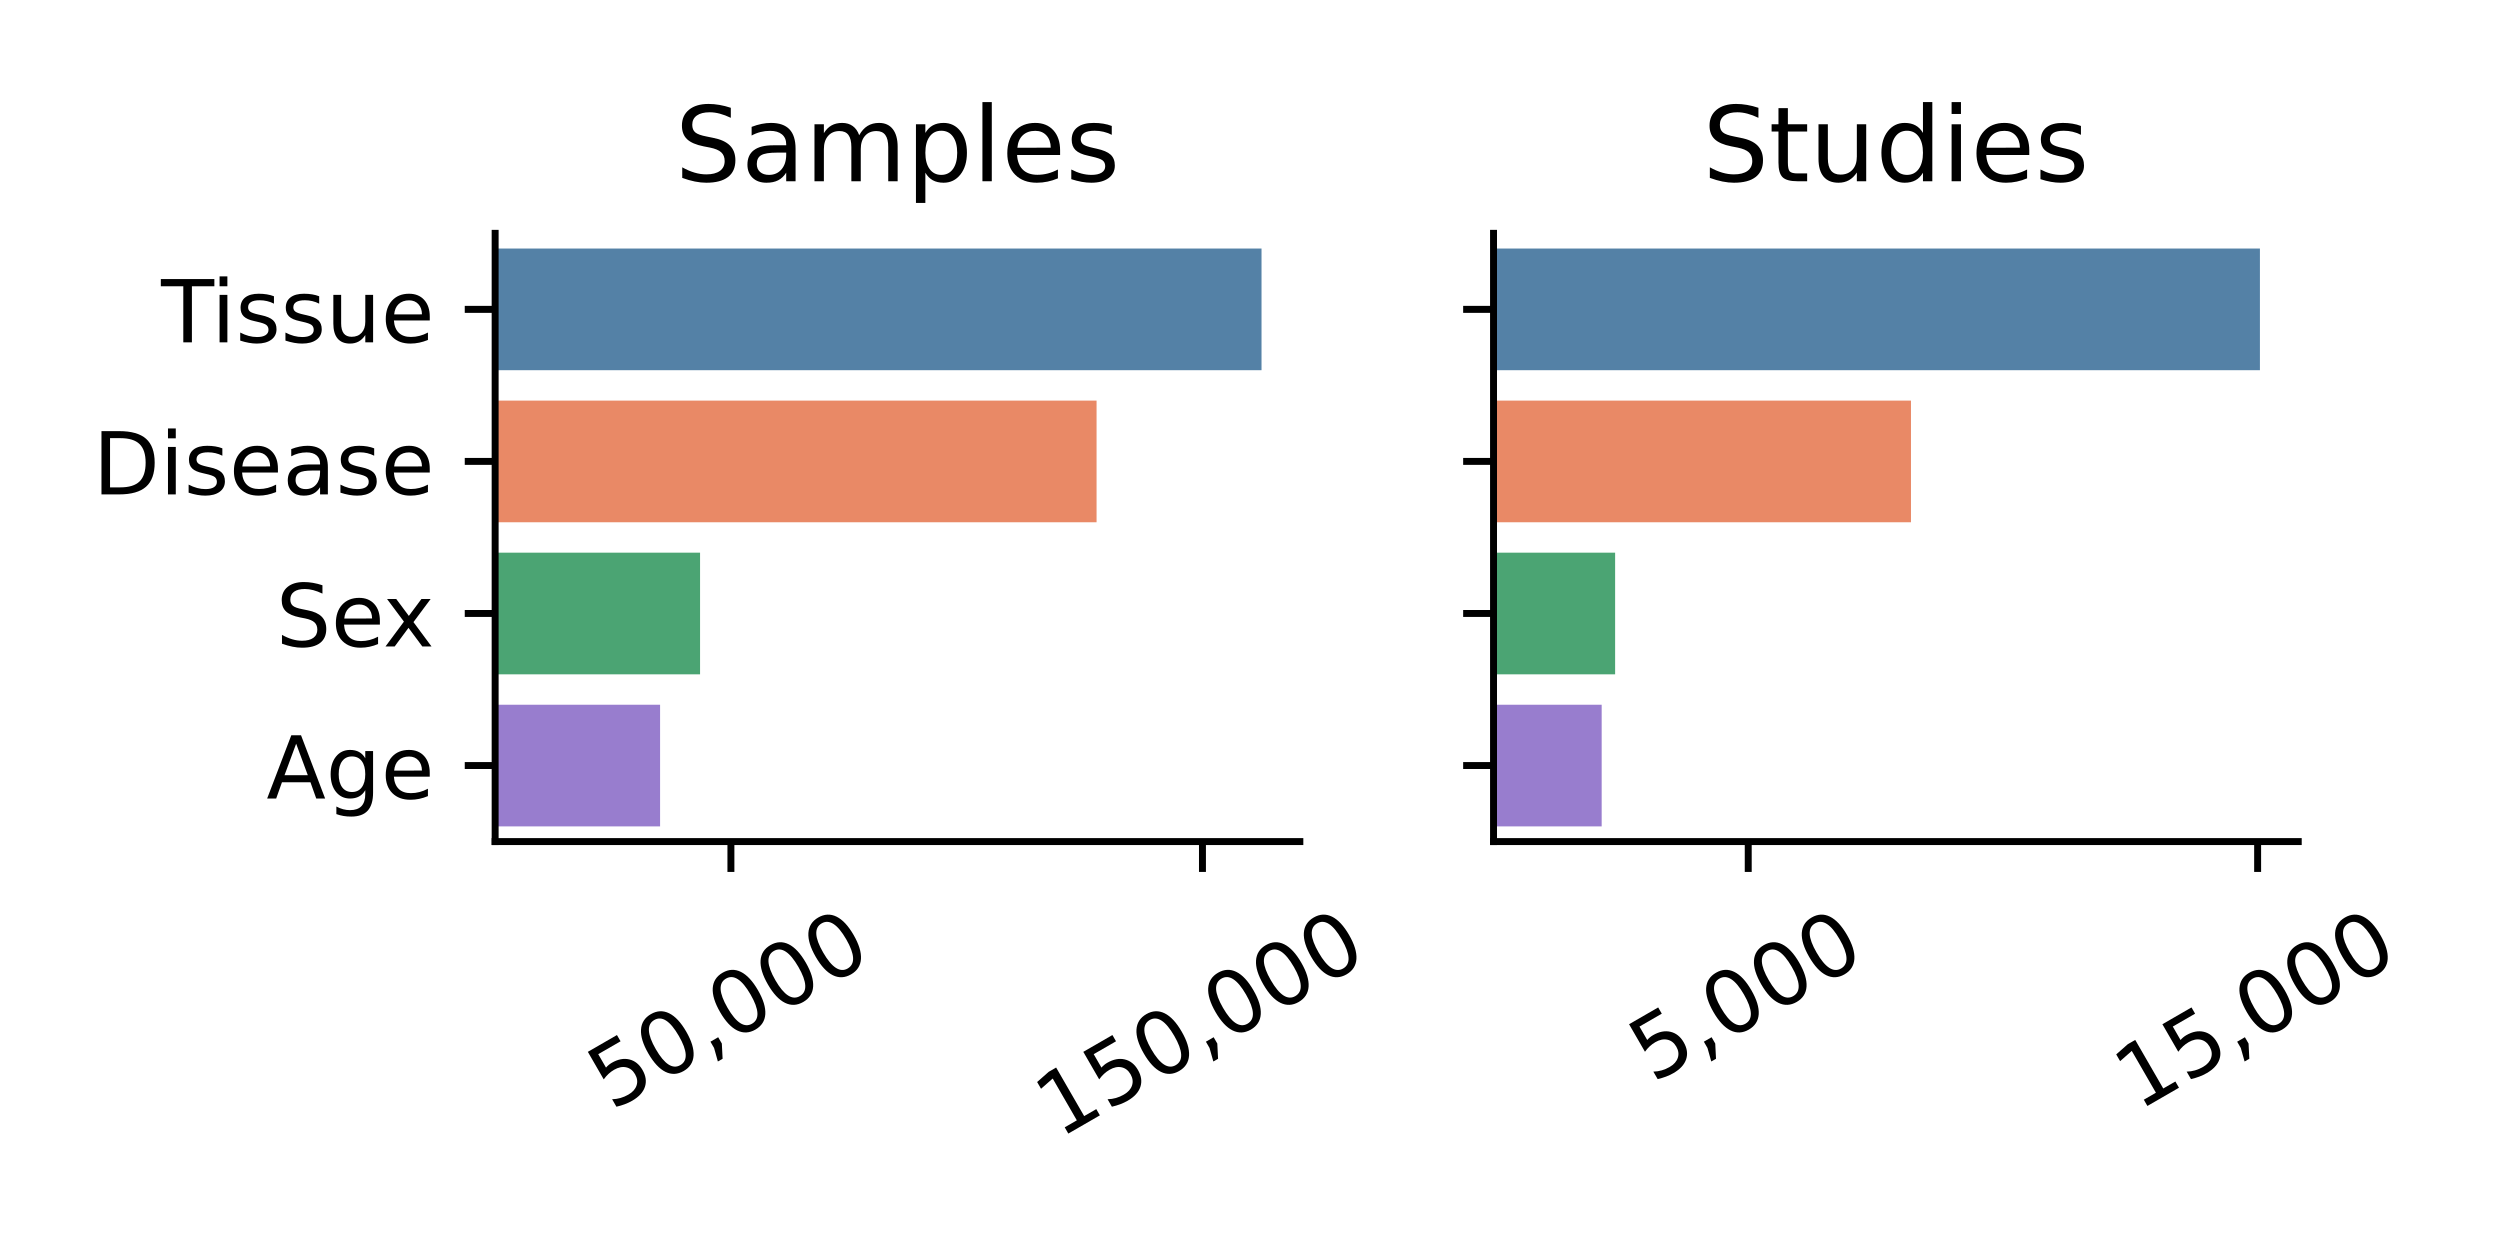
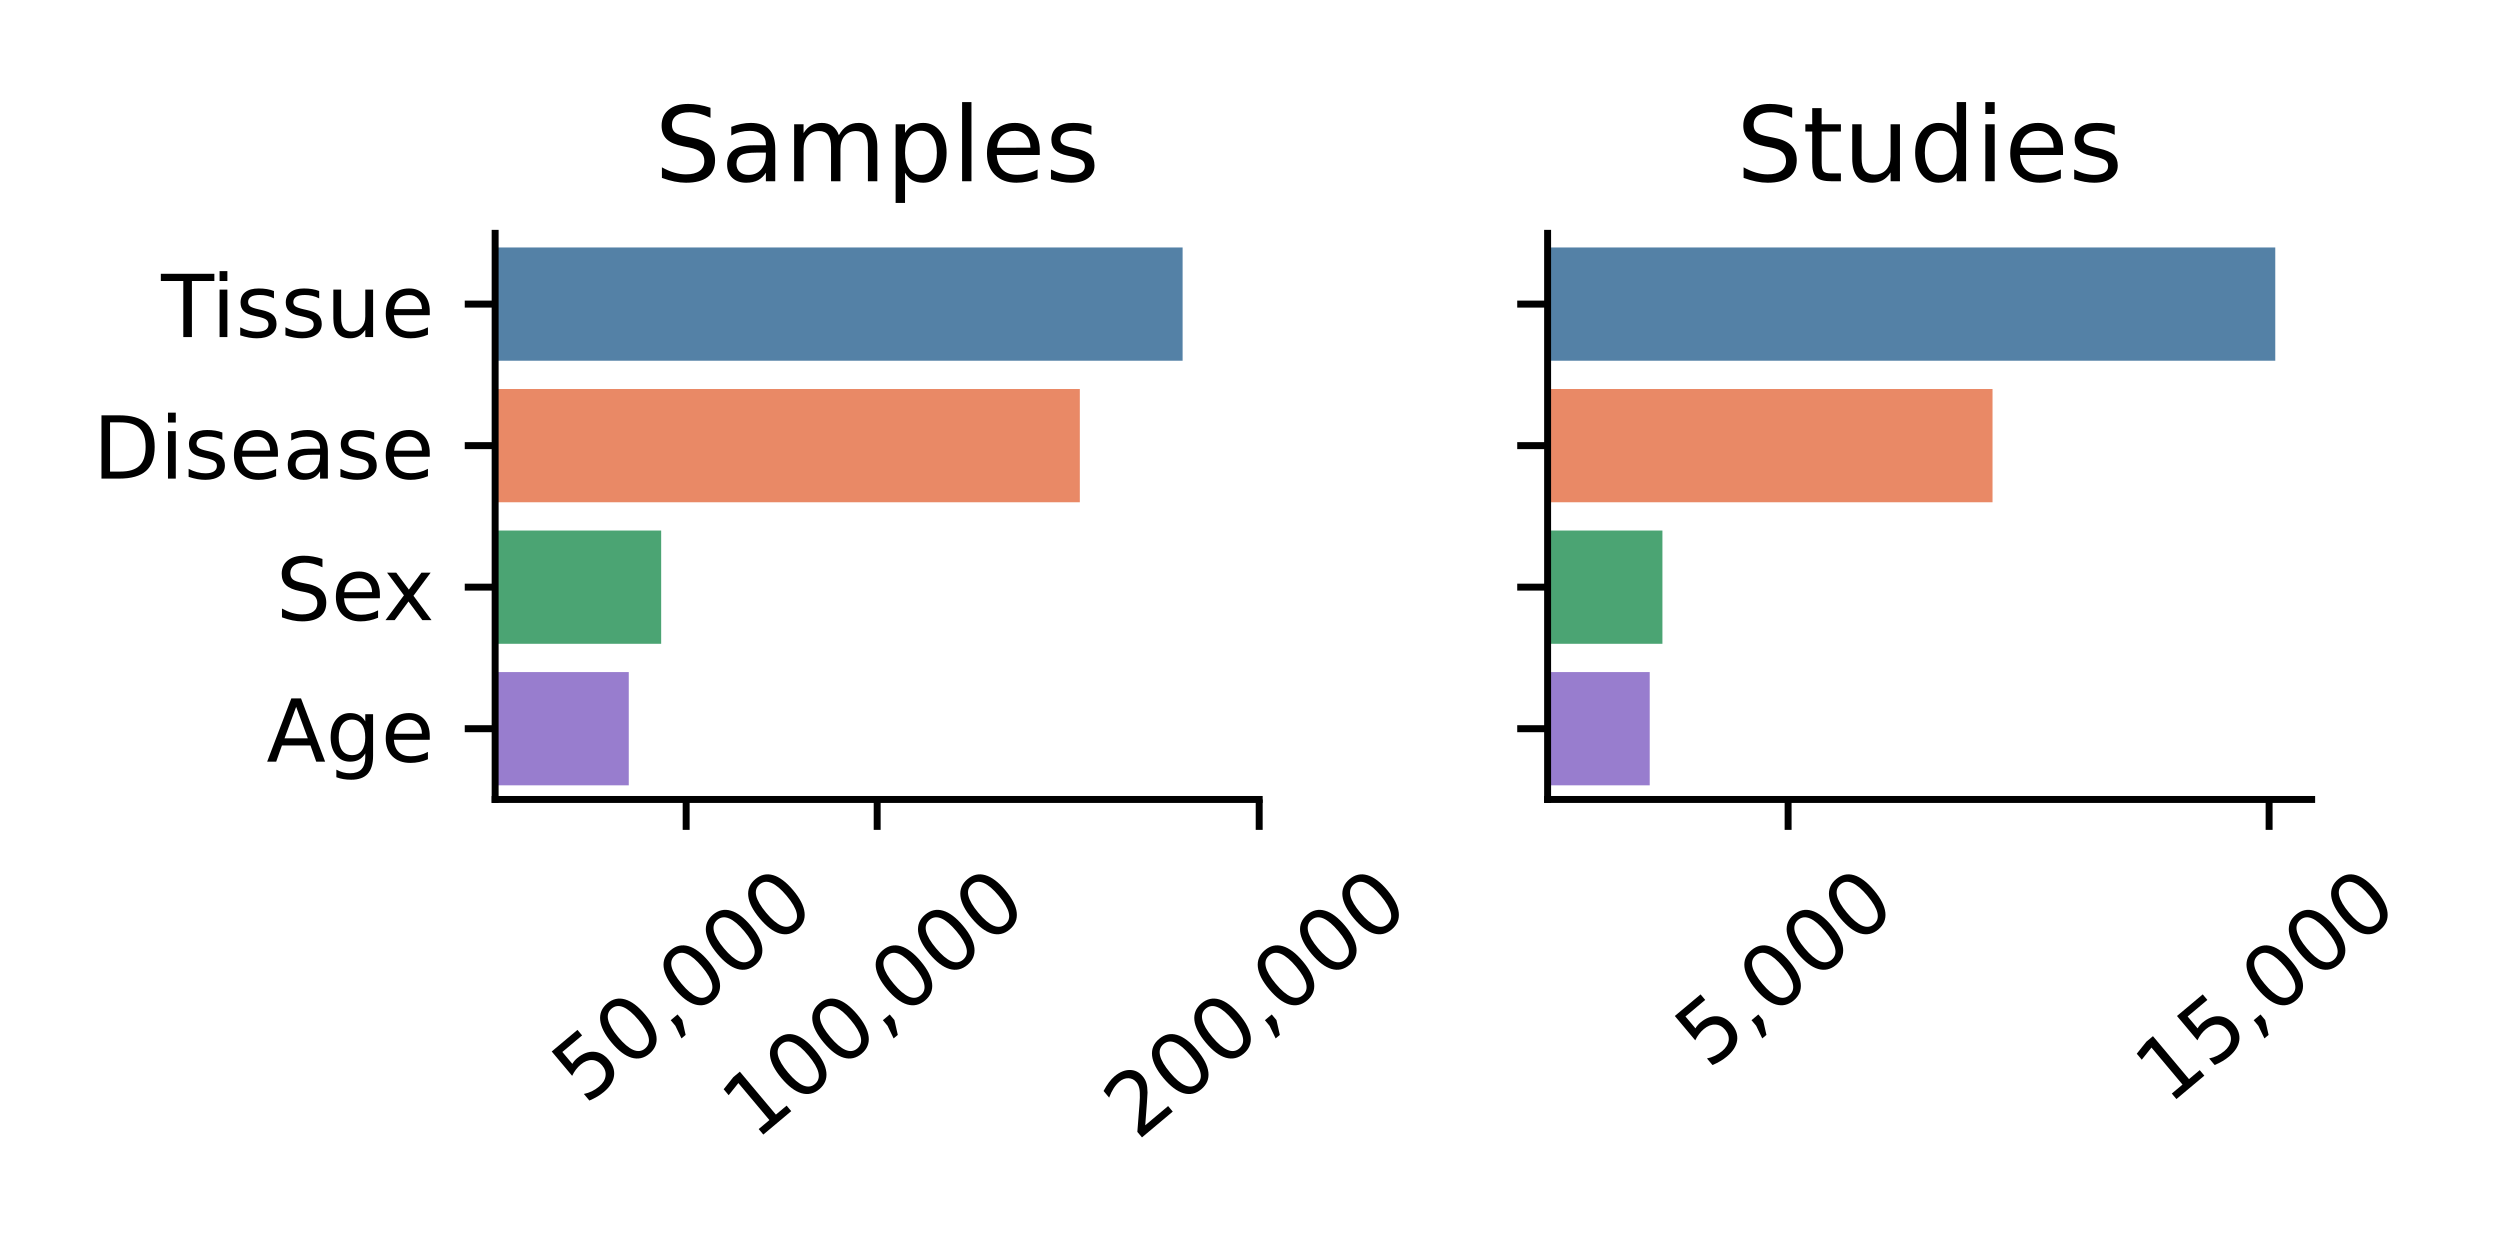
<svg xmlns="http://www.w3.org/2000/svg" xmlns:xlink="http://www.w3.org/1999/xlink" width="288pt" height="144pt" viewBox="0 0 288 144" version="1.1">
  <defs>
    <style type="text/css">*{stroke-linejoin: round; stroke-linecap: butt}</style>
  </defs>
  <g id="figure_1">
    <g id="patch_1">
      <path d="M 0 144  L 288 144  L 288 0  L 0 0  z " style="fill: #ffffff" />
    </g>
    <g id="axes_1">
      <g id="patch_2">
-         <path d="M 57.04 96.95  L 149.743 96.95  L 149.743 26.88  L 57.04 26.88  z " style="fill: #ffffff" />
+         <path d="M 57.04 92.098  L 145.059 92.098  L 145.059 26.88  L 57.04 26.88  z " style="fill: #ffffff" />
      </g>
      <g id="patch_3">
-         <path d="M 57.04 46.149  L 126.325 46.149  L 126.325 60.163  L 57.04 60.163  z " clip-path="url(#pf15e9a1fb7)" style="fill: #e98966" />
+         <path d="M 57.04 44.815  L 124.396 44.815  L 124.396 57.859  L 57.04 57.859  z " clip-path="url(#p5e609e2754)" style="fill: #e98966" />
      </g>
      <g id="patch_4">
-         <path d="M 57.04 28.632  L 145.328 28.632  L 145.328 42.646  L 57.04 42.646  z " clip-path="url(#pf15e9a1fb7)" style="fill: #5481a6" />
+         <path d="M 57.04 28.51  L 136.237 28.51  L 136.237 41.554  L 57.04 41.554  z " clip-path="url(#p5e609e2754)" style="fill: #5481a6" />
      </g>
      <g id="patch_5">
-         <path d="M 57.04 63.667  L 80.647 63.667  L 80.647 77.681  L 57.04 77.681  z " clip-path="url(#pf15e9a1fb7)" style="fill: #4ba473" />
+         <path d="M 57.04 61.12  L 76.166 61.12  L 76.166 74.163  L 57.04 74.163  z " clip-path="url(#p5e609e2754)" style="fill: #4ba473" />
      </g>
      <g id="patch_6">
-         <path d="M 57.04 81.185  L 76.042 81.185  L 76.042 95.199  L 57.04 95.199  z " clip-path="url(#pf15e9a1fb7)" style="fill: #987dce" />
+         <path d="M 57.04 77.424  L 72.435 77.424  L 72.435 90.468  L 57.04 90.468  z " clip-path="url(#p5e609e2754)" style="fill: #987dce" />
      </g>
      <g id="matplotlib.axis_1">
        <g id="xtick_1">
          <g id="line2d_1">
            <defs>
-               <path id="m8fc4395131" d="M 0 0  L 0 3.5  " style="stroke: #000000; stroke-width: 0.8" />
+               <path id="ma86c4834bc" d="M 0 0  L 0 3.5  " style="stroke: #000000; stroke-width: 0.8" />
            </defs>
            <g>
-               <use xlink:href="#m8fc4395131" x="84.201" y="96.95" style="stroke: #000000; stroke-width: 0.8" />
+               <use xlink:href="#ma86c4834bc" x="79.045" y="92.098" style="stroke: #000000; stroke-width: 0.8" />
            </g>
          </g>
          <g id="text_1">
-             <g transform="translate(70.42927 128.0262) rotate(-30) scale(0.1 -0.1)">
+             <g transform="translate(67.41631 127.4106) rotate(-40) scale(0.1 -0.1)">
              <defs>
                <path id="DejaVuSans-35" d="M 691 4666  L 3169 4666  L 3169 4134  L 1269 4134  L 1269 2991  Q 1406 3038 1543 3061  Q 1681 3084 1819 3084  Q 2600 3084 3056 2656  Q 3513 2228 3513 1497  Q 3513 744 3044 326  Q 2575 -91 1722 -91  Q 1428 -91 1123 -41  Q 819 9 494 109  L 494 744  Q 775 591 1075 516  Q 1375 441 1709 441  Q 2250 441 2565 725  Q 2881 1009 2881 1497  Q 2881 1984 2565 2268  Q 2250 2553 1709 2553  Q 1456 2553 1204 2497  Q 953 2441 691 2322  L 691 4666  z " transform="scale(0.015625)" />
                <path id="DejaVuSans-30" d="M 2034 4250  Q 1547 4250 1301 3770  Q 1056 3291 1056 2328  Q 1056 1369 1301 889  Q 1547 409 2034 409  Q 2525 409 2770 889  Q 3016 1369 3016 2328  Q 3016 3291 2770 3770  Q 2525 4250 2034 4250  z M 2034 4750  Q 2819 4750 3233 4129  Q 3647 3509 3647 2328  Q 3647 1150 3233 529  Q 2819 -91 2034 -91  Q 1250 -91 836 529  Q 422 1150 422 2328  Q 422 3509 836 4129  Q 1250 4750 2034 4750  z " transform="scale(0.015625)" />
                <path id="DejaVuSans-2c" d="M 750 794  L 1409 794  L 1409 256  L 897 -744  L 494 -744  L 750 256  L 750 794  z " transform="scale(0.015625)" />
              </defs>
              <use xlink:href="#DejaVuSans-35" />
              <use xlink:href="#DejaVuSans-30" transform="translate(63.62305 0)" />
              <use xlink:href="#DejaVuSans-2c" transform="translate(127.2461 0)" />
              <use xlink:href="#DejaVuSans-30" transform="translate(159.0332 0)" />
              <use xlink:href="#DejaVuSans-30" transform="translate(222.6562 0)" />
              <use xlink:href="#DejaVuSans-30" transform="translate(286.2793 0)" />
            </g>
          </g>
        </g>
        <g id="xtick_2">
          <g id="line2d_2">
            <g>
-               <use xlink:href="#m8fc4395131" x="138.523" y="96.95" style="stroke: #000000; stroke-width: 0.8" />
+               <use xlink:href="#ma86c4834bc" x="101.05" y="92.098" style="stroke: #000000; stroke-width: 0.8" />
            </g>
          </g>
          <g id="text_2">
-             <g transform="translate(121.9962 131.2075) rotate(-30) scale(0.1 -0.1)">
+             <g transform="translate(86.98414 131.5003) rotate(-40) scale(0.1 -0.1)">
              <defs>
                <path id="DejaVuSans-31" d="M 794 531  L 1825 531  L 1825 4091  L 703 3866  L 703 4441  L 1819 4666  L 2450 4666  L 2450 531  L 3481 531  L 3481 0  L 794 0  L 794 531  z " transform="scale(0.015625)" />
              </defs>
              <use xlink:href="#DejaVuSans-31" />
-               <use xlink:href="#DejaVuSans-35" transform="translate(63.62305 0)" />
+               <use xlink:href="#DejaVuSans-30" transform="translate(63.62305 0)" />
              <use xlink:href="#DejaVuSans-30" transform="translate(127.2461 0)" />
              <use xlink:href="#DejaVuSans-2c" transform="translate(190.8691 0)" />
              <use xlink:href="#DejaVuSans-30" transform="translate(222.6562 0)" />
              <use xlink:href="#DejaVuSans-30" transform="translate(286.2793 0)" />
              <use xlink:href="#DejaVuSans-30" transform="translate(349.9023 0)" />
            </g>
          </g>
        </g>
+         <g id="xtick_3">
+           <g id="line2d_3">
+             <g>
+               <use xlink:href="#ma86c4834bc" x="145.059" y="92.098" style="stroke: #000000; stroke-width: 0.8" />
+             </g>
+           </g>
+           <g id="text_3">
+             <g transform="translate(130.9938 131.5003) rotate(-40) scale(0.1 -0.1)">
+               <defs>
+                 <path id="DejaVuSans-32" d="M 1228 531  L 3431 531  L 3431 0  L 469 0  L 469 531  Q 828 903 1448 1529  Q 2069 2156 2228 2338  Q 2531 2678 2651 2914  Q 2772 3150 2772 3378  Q 2772 3750 2511 3984  Q 2250 4219 1831 4219  Q 1534 4219 1204 4116  Q 875 4013 500 3803  L 500 4441  Q 881 4594 1212 4672  Q 1544 4750 1819 4750  Q 2544 4750 2975 4387  Q 3406 4025 3406 3419  Q 3406 3131 3298 2873  Q 3191 2616 2906 2266  Q 2828 2175 2409 1742  Q 1991 1309 1228 531  z " transform="scale(0.015625)" />
+               </defs>
+               <use xlink:href="#DejaVuSans-32" />
+               <use xlink:href="#DejaVuSans-30" transform="translate(63.62305 0)" />
+               <use xlink:href="#DejaVuSans-30" transform="translate(127.2461 0)" />
+               <use xlink:href="#DejaVuSans-2c" transform="translate(190.8691 0)" />
+               <use xlink:href="#DejaVuSans-30" transform="translate(222.6562 0)" />
+               <use xlink:href="#DejaVuSans-30" transform="translate(286.2793 0)" />
+               <use xlink:href="#DejaVuSans-30" transform="translate(349.9023 0)" />
+             </g>
+           </g>
+         </g>
      </g>
      <g id="matplotlib.axis_2">
        <g id="ytick_1">
-           <g id="line2d_3">
+           <g id="line2d_4">
            <defs>
-               <path id="mc4ac4929b4" d="M 0 0  L -3.5 0  " style="stroke: #000000; stroke-width: 0.8" />
+               <path id="m7701960a23" d="M 0 0  L -3.5 0  " style="stroke: #000000; stroke-width: 0.8" />
            </defs>
            <g>
-               <use xlink:href="#mc4ac4929b4" x="57.04" y="35.639" style="stroke: #000000; stroke-width: 0.8" />
-             </g>
-           </g>
-           <g id="text_3">
-             <g transform="translate(18.55719 39.43803) scale(0.1 -0.1)">
+               <use xlink:href="#m7701960a23" x="57.04" y="35.032" style="stroke: #000000; stroke-width: 0.8" />
+             </g>
+           </g>
+           <g id="text_4">
+             <g transform="translate(18.55719 38.8315) scale(0.1 -0.1)">
              <defs>
                <path id="DejaVuSans-54" d="M -19 4666  L 3928 4666  L 3928 4134  L 2272 4134  L 2272 0  L 1638 0  L 1638 4134  L -19 4134  L -19 4666  z " transform="scale(0.015625)" />
                <path id="DejaVuSans-69" d="M 603 3500  L 1178 3500  L 1178 0  L 603 0  L 603 3500  z M 603 4863  L 1178 4863  L 1178 4134  L 603 4134  L 603 4863  z " transform="scale(0.015625)" />
                <path id="DejaVuSans-73" d="M 2834 3397  L 2834 2853  Q 2591 2978 2328 3040  Q 2066 3103 1784 3103  Q 1356 3103 1142 2972  Q 928 2841 928 2578  Q 928 2378 1081 2264  Q 1234 2150 1697 2047  L 1894 2003  Q 2506 1872 2764 1633  Q 3022 1394 3022 966  Q 3022 478 2636 193  Q 2250 -91 1575 -91  Q 1294 -91 989 -36  Q 684 19 347 128  L 347 722  Q 666 556 975 473  Q 1284 391 1588 391  Q 1994 391 2212 530  Q 2431 669 2431 922  Q 2431 1156 2273 1281  Q 2116 1406 1581 1522  L 1381 1569  Q 847 1681 609 1914  Q 372 2147 372 2553  Q 372 3047 722 3315  Q 1072 3584 1716 3584  Q 2034 3584 2315 3537  Q 2597 3491 2834 3397  z " transform="scale(0.015625)" />
                <path id="DejaVuSans-75" d="M 544 1381  L 544 3500  L 1119 3500  L 1119 1403  Q 1119 906 1312 657  Q 1506 409 1894 409  Q 2359 409 2629 706  Q 2900 1003 2900 1516  L 2900 3500  L 3475 3500  L 3475 0  L 2900 0  L 2900 538  Q 2691 219 2414 64  Q 2138 -91 1772 -91  Q 1169 -91 856 284  Q 544 659 544 1381  z M 1991 3584  L 1991 3584  z " transform="scale(0.015625)" />
                <path id="DejaVuSans-65" d="M 3597 1894  L 3597 1613  L 953 1613  Q 991 1019 1311 708  Q 1631 397 2203 397  Q 2534 397 2845 478  Q 3156 559 3463 722  L 3463 178  Q 3153 47 2828 -22  Q 2503 -91 2169 -91  Q 1331 -91 842 396  Q 353 884 353 1716  Q 353 2575 817 3079  Q 1281 3584 2069 3584  Q 2775 3584 3186 3129  Q 3597 2675 3597 1894  z M 3022 2063  Q 3016 2534 2758 2815  Q 2500 3097 2075 3097  Q 1594 3097 1305 2825  Q 1016 2553 972 2059  L 3022 2063  z " transform="scale(0.015625)" />
              </defs>
              <use xlink:href="#DejaVuSans-54" />
              <use xlink:href="#DejaVuSans-69" transform="translate(57.95898 0)" />
              <use xlink:href="#DejaVuSans-73" transform="translate(85.74219 0)" />
              <use xlink:href="#DejaVuSans-73" transform="translate(137.8418 0)" />
              <use xlink:href="#DejaVuSans-75" transform="translate(189.9414 0)" />
              <use xlink:href="#DejaVuSans-65" transform="translate(253.3203 0)" />
            </g>
          </g>
        </g>
        <g id="ytick_2">
-           <g id="line2d_4">
-             <g>
-               <use xlink:href="#mc4ac4929b4" x="57.04" y="53.156" style="stroke: #000000; stroke-width: 0.8" />
-             </g>
-           </g>
-           <g id="text_4">
-             <g transform="translate(10.70875 56.95564) scale(0.1 -0.1)">
+           <g id="line2d_5">
+             <g>
+               <use xlink:href="#m7701960a23" x="57.04" y="51.337" style="stroke: #000000; stroke-width: 0.8" />
+             </g>
+           </g>
+           <g id="text_5">
+             <g transform="translate(10.70875 55.13607) scale(0.1 -0.1)">
              <defs>
                <path id="DejaVuSans-44" d="M 1259 4147  L 1259 519  L 2022 519  Q 2988 519 3436 956  Q 3884 1394 3884 2338  Q 3884 3275 3436 3711  Q 2988 4147 2022 4147  L 1259 4147  z M 628 4666  L 1925 4666  Q 3281 4666 3915 4102  Q 4550 3538 4550 2338  Q 4550 1131 3912 565  Q 3275 0 1925 0  L 628 0  L 628 4666  z " transform="scale(0.015625)" />
                <path id="DejaVuSans-61" d="M 2194 1759  Q 1497 1759 1228 1600  Q 959 1441 959 1056  Q 959 750 1161 570  Q 1363 391 1709 391  Q 2188 391 2477 730  Q 2766 1069 2766 1631  L 2766 1759  L 2194 1759  z M 3341 1997  L 3341 0  L 2766 0  L 2766 531  Q 2569 213 2275 61  Q 1981 -91 1556 -91  Q 1019 -91 701 211  Q 384 513 384 1019  Q 384 1609 779 1909  Q 1175 2209 1959 2209  L 2766 2209  L 2766 2266  Q 2766 2663 2505 2880  Q 2244 3097 1772 3097  Q 1472 3097 1187 3025  Q 903 2953 641 2809  L 641 3341  Q 956 3463 1253 3523  Q 1550 3584 1831 3584  Q 2591 3584 2966 3190  Q 3341 2797 3341 1997  z " transform="scale(0.015625)" />
              </defs>
              <use xlink:href="#DejaVuSans-44" />
              <use xlink:href="#DejaVuSans-69" transform="translate(77.00195 0)" />
              <use xlink:href="#DejaVuSans-73" transform="translate(104.7852 0)" />
              <use xlink:href="#DejaVuSans-65" transform="translate(156.8848 0)" />
              <use xlink:href="#DejaVuSans-61" transform="translate(218.4082 0)" />
              <use xlink:href="#DejaVuSans-73" transform="translate(279.6875 0)" />
              <use xlink:href="#DejaVuSans-65" transform="translate(331.7871 0)" />
            </g>
          </g>
        </g>
        <g id="ytick_3">
-           <g id="line2d_5">
-             <g>
-               <use xlink:href="#mc4ac4929b4" x="57.04" y="70.674" style="stroke: #000000; stroke-width: 0.8" />
-             </g>
-           </g>
-           <g id="text_5">
-             <g transform="translate(31.79469 74.47326) scale(0.1 -0.1)">
+           <g id="line2d_6">
+             <g>
+               <use xlink:href="#m7701960a23" x="57.04" y="67.641" style="stroke: #000000; stroke-width: 0.8" />
+             </g>
+           </g>
+           <g id="text_6">
+             <g transform="translate(31.79469 71.44064) scale(0.1 -0.1)">
              <defs>
                <path id="DejaVuSans-53" d="M 3425 4513  L 3425 3897  Q 3066 4069 2747 4153  Q 2428 4238 2131 4238  Q 1616 4238 1336 4038  Q 1056 3838 1056 3469  Q 1056 3159 1242 3001  Q 1428 2844 1947 2747  L 2328 2669  Q 3034 2534 3370 2195  Q 3706 1856 3706 1288  Q 3706 609 3251 259  Q 2797 -91 1919 -91  Q 1588 -91 1214 -16  Q 841 59 441 206  L 441 856  Q 825 641 1194 531  Q 1563 422 1919 422  Q 2459 422 2753 634  Q 3047 847 3047 1241  Q 3047 1584 2836 1778  Q 2625 1972 2144 2069  L 1759 2144  Q 1053 2284 737 2584  Q 422 2884 422 3419  Q 422 4038 858 4394  Q 1294 4750 2059 4750  Q 2388 4750 2728 4690  Q 3069 4631 3425 4513  z " transform="scale(0.015625)" />
                <path id="DejaVuSans-78" d="M 3513 3500  L 2247 1797  L 3578 0  L 2900 0  L 1881 1375  L 863 0  L 184 0  L 1544 1831  L 300 3500  L 978 3500  L 1906 2253  L 2834 3500  L 3513 3500  z " transform="scale(0.015625)" />
              </defs>
              <use xlink:href="#DejaVuSans-53" />
              <use xlink:href="#DejaVuSans-65" transform="translate(63.47656 0)" />
              <use xlink:href="#DejaVuSans-78" transform="translate(123.25 0)" />
            </g>
          </g>
        </g>
        <g id="ytick_4">
-           <g id="line2d_6">
-             <g>
-               <use xlink:href="#mc4ac4929b4" x="57.04" y="88.192" style="stroke: #000000; stroke-width: 0.8" />
-             </g>
-           </g>
-           <g id="text_6">
-             <g transform="translate(30.69781 91.99088) scale(0.1 -0.1)">
+           <g id="line2d_7">
+             <g>
+               <use xlink:href="#m7701960a23" x="57.04" y="83.946" style="stroke: #000000; stroke-width: 0.8" />
+             </g>
+           </g>
+           <g id="text_7">
+             <g transform="translate(30.69781 87.7452) scale(0.1 -0.1)">
              <defs>
                <path id="DejaVuSans-41" d="M 2188 4044  L 1331 1722  L 3047 1722  L 2188 4044  z M 1831 4666  L 2547 4666  L 4325 0  L 3669 0  L 3244 1197  L 1141 1197  L 716 0  L 50 0  L 1831 4666  z " transform="scale(0.015625)" />
                <path id="DejaVuSans-67" d="M 2906 1791  Q 2906 2416 2648 2759  Q 2391 3103 1925 3103  Q 1463 3103 1205 2759  Q 947 2416 947 1791  Q 947 1169 1205 825  Q 1463 481 1925 481  Q 2391 481 2648 825  Q 2906 1169 2906 1791  z M 3481 434  Q 3481 -459 3084 -895  Q 2688 -1331 1869 -1331  Q 1566 -1331 1297 -1286  Q 1028 -1241 775 -1147  L 775 -588  Q 1028 -725 1275 -790  Q 1522 -856 1778 -856  Q 2344 -856 2625 -561  Q 2906 -266 2906 331  L 2906 616  Q 2728 306 2450 153  Q 2172 0 1784 0  Q 1141 0 747 490  Q 353 981 353 1791  Q 353 2603 747 3093  Q 1141 3584 1784 3584  Q 2172 3584 2450 3431  Q 2728 3278 2906 2969  L 2906 3500  L 3481 3500  L 3481 434  z " transform="scale(0.015625)" />
              </defs>
              <use xlink:href="#DejaVuSans-41" />
              <use xlink:href="#DejaVuSans-67" transform="translate(68.4082 0)" />
              <use xlink:href="#DejaVuSans-65" transform="translate(131.8848 0)" />
            </g>
          </g>
        </g>
      </g>
-       <g id="line2d_7">
-         <path clip-path="url(#pf15e9a1fb7)" style="fill: none; stroke: #424242; stroke-width: 2.25; stroke-linecap: square" />
-       </g>
      <g id="line2d_8">
-         <path clip-path="url(#pf15e9a1fb7)" style="fill: none; stroke: #424242; stroke-width: 2.25; stroke-linecap: square" />
+         <path clip-path="url(#p5e609e2754)" style="fill: none; stroke: #424242; stroke-width: 2.25; stroke-linecap: square" />
      </g>
      <g id="line2d_9">
-         <path clip-path="url(#pf15e9a1fb7)" style="fill: none; stroke: #424242; stroke-width: 2.25; stroke-linecap: square" />
+         <path clip-path="url(#p5e609e2754)" style="fill: none; stroke: #424242; stroke-width: 2.25; stroke-linecap: square" />
      </g>
      <g id="line2d_10">
-         <path clip-path="url(#pf15e9a1fb7)" style="fill: none; stroke: #424242; stroke-width: 2.25; stroke-linecap: square" />
+         <path clip-path="url(#p5e609e2754)" style="fill: none; stroke: #424242; stroke-width: 2.25; stroke-linecap: square" />
+       </g>
+       <g id="line2d_11">
+         <path clip-path="url(#p5e609e2754)" style="fill: none; stroke: #424242; stroke-width: 2.25; stroke-linecap: square" />
      </g>
      <g id="patch_7">
-         <path d="M 57.04 96.95  L 57.04 26.88  " style="fill: none; stroke: #000000; stroke-width: 0.8; stroke-linejoin: miter; stroke-linecap: square" />
+         <path d="M 57.04 92.098  L 57.04 26.88  " style="fill: none; stroke: #000000; stroke-width: 0.8; stroke-linejoin: miter; stroke-linecap: square" />
      </g>
      <g id="patch_8">
-         <path d="M 57.04 96.95  L 149.743 96.95  " style="fill: none; stroke: #000000; stroke-width: 0.8; stroke-linejoin: miter; stroke-linecap: square" />
-       </g>
-       <g id="text_7">
-         <g transform="translate(77.76764 20.88) scale(0.12 -0.12)">
+         <path d="M 57.04 92.098  L 145.059 92.098  " style="fill: none; stroke: #000000; stroke-width: 0.8; stroke-linejoin: miter; stroke-linecap: square" />
+       </g>
+       <g id="text_8">
+         <g transform="translate(75.42587 20.88) scale(0.12 -0.12)">
          <defs>
            <path id="DejaVuSans-6d" d="M 3328 2828  Q 3544 3216 3844 3400  Q 4144 3584 4550 3584  Q 5097 3584 5394 3201  Q 5691 2819 5691 2113  L 5691 0  L 5113 0  L 5113 2094  Q 5113 2597 4934 2840  Q 4756 3084 4391 3084  Q 3944 3084 3684 2787  Q 3425 2491 3425 1978  L 3425 0  L 2847 0  L 2847 2094  Q 2847 2600 2669 2842  Q 2491 3084 2119 3084  Q 1678 3084 1418 2786  Q 1159 2488 1159 1978  L 1159 0  L 581 0  L 581 3500  L 1159 3500  L 1159 2956  Q 1356 3278 1631 3431  Q 1906 3584 2284 3584  Q 2666 3584 2933 3390  Q 3200 3197 3328 2828  z " transform="scale(0.015625)" />
            <path id="DejaVuSans-70" d="M 1159 525  L 1159 -1331  L 581 -1331  L 581 3500  L 1159 3500  L 1159 2969  Q 1341 3281 1617 3432  Q 1894 3584 2278 3584  Q 2916 3584 3314 3078  Q 3713 2572 3713 1747  Q 3713 922 3314 415  Q 2916 -91 2278 -91  Q 1894 -91 1617 61  Q 1341 213 1159 525  z M 3116 1747  Q 3116 2381 2855 2742  Q 2594 3103 2138 3103  Q 1681 3103 1420 2742  Q 1159 2381 1159 1747  Q 1159 1113 1420 752  Q 1681 391 2138 391  Q 2594 391 2855 752  Q 3116 1113 3116 1747  z " transform="scale(0.015625)" />
            <path id="DejaVuSans-6c" d="M 603 4863  L 1178 4863  L 1178 0  L 603 0  L 603 4863  z " transform="scale(0.015625)" />
          </defs>
          <use xlink:href="#DejaVuSans-53" />
          <use xlink:href="#DejaVuSans-61" transform="translate(63.47656 0)" />
          <use xlink:href="#DejaVuSans-6d" transform="translate(124.7559 0)" />
          <use xlink:href="#DejaVuSans-70" transform="translate(222.168 0)" />
          <use xlink:href="#DejaVuSans-6c" transform="translate(285.6445 0)" />
          <use xlink:href="#DejaVuSans-65" transform="translate(313.4277 0)" />
          <use xlink:href="#DejaVuSans-73" transform="translate(374.9512 0)" />
        </g>
      </g>
    </g>
    <g id="axes_2">
      <g id="patch_9">
-         <path d="M 172.055 96.95  L 264.757 96.95  L 264.757 26.88  L 172.055 26.88  z " style="fill: #ffffff" />
+         <path d="M 178.284 92.098  L 266.303 92.098  L 266.303 26.88  L 178.284 26.88  z " style="fill: #ffffff" />
      </g>
      <g id="patch_10">
-         <path d="M 172.055 46.149  L 220.145 46.149  L 220.145 60.163  L 172.055 60.163  z " clip-path="url(#pee14c8c125)" style="fill: #e98966" />
+         <path d="M 178.284 44.815  L 229.54 44.815  L 229.54 57.859  L 178.284 57.859  z " clip-path="url(#p3c2dec606c)" style="fill: #e98966" />
      </g>
      <g id="patch_11">
-         <path d="M 172.055 28.632  L 260.343 28.632  L 260.343 42.646  L 172.055 42.646  z " clip-path="url(#pee14c8c125)" style="fill: #5481a6" />
+         <path d="M 178.284 28.51  L 262.111 28.51  L 262.111 41.554  L 178.284 41.554  z " clip-path="url(#p3c2dec606c)" style="fill: #5481a6" />
      </g>
      <g id="patch_12">
-         <path d="M 172.055 63.667  L 186.062 63.667  L 186.062 77.681  L 172.055 77.681  z " clip-path="url(#pee14c8c125)" style="fill: #4ba473" />
+         <path d="M 178.284 61.12  L 191.511 61.12  L 191.511 74.163  L 178.284 74.163  z " clip-path="url(#p3c2dec606c)" style="fill: #4ba473" />
      </g>
      <g id="patch_13">
-         <path d="M 172.055 81.185  L 184.513 81.185  L 184.513 95.199  L 172.055 95.199  z " clip-path="url(#pee14c8c125)" style="fill: #987dce" />
+         <path d="M 178.284 77.424  L 190.048 77.424  L 190.048 90.468  L 178.284 90.468  z " clip-path="url(#p3c2dec606c)" style="fill: #987dce" />
      </g>
      <g id="matplotlib.axis_3">
-         <g id="xtick_3">
-           <g id="line2d_11">
-             <g>
-               <use xlink:href="#m8fc4395131" x="201.396" y="96.95" style="stroke: #000000; stroke-width: 0.8" />
-             </g>
-           </g>
-           <g id="text_8">
-             <g transform="translate(190.3793 124.845) rotate(-30) scale(0.1 -0.1)">
+         <g id="xtick_4">
+           <g id="line2d_12">
+             <g>
+               <use xlink:href="#ma86c4834bc" x="205.99" y="92.098" style="stroke: #000000; stroke-width: 0.8" />
+             </g>
+           </g>
+           <g id="text_9">
+             <g transform="translate(196.7983 123.3208) rotate(-40) scale(0.1 -0.1)">
              <use xlink:href="#DejaVuSans-35" />
              <use xlink:href="#DejaVuSans-2c" transform="translate(63.62305 0)" />
              <use xlink:href="#DejaVuSans-30" transform="translate(95.41016 0)" />
              <use xlink:href="#DejaVuSans-30" transform="translate(159.0332 0)" />
              <use xlink:href="#DejaVuSans-30" transform="translate(222.6562 0)" />
            </g>
          </g>
        </g>
-         <g id="xtick_4">
-           <g id="line2d_12">
-             <g>
-               <use xlink:href="#m8fc4395131" x="260.079" y="96.95" style="stroke: #000000; stroke-width: 0.8" />
-             </g>
-           </g>
-           <g id="text_9">
-             <g transform="translate(246.3071 128.0262) rotate(-30) scale(0.1 -0.1)">
+         <g id="xtick_5">
+           <g id="line2d_13">
+             <g>
+               <use xlink:href="#ma86c4834bc" x="261.402" y="92.098" style="stroke: #000000; stroke-width: 0.8" />
+             </g>
+           </g>
+           <g id="text_10">
+             <g transform="translate(249.7737 127.4106) rotate(-40) scale(0.1 -0.1)">
              <use xlink:href="#DejaVuSans-31" />
              <use xlink:href="#DejaVuSans-35" transform="translate(63.62305 0)" />
              <use xlink:href="#DejaVuSans-2c" transform="translate(127.2461 0)" />
              <use xlink:href="#DejaVuSans-30" transform="translate(159.0332 0)" />
              <use xlink:href="#DejaVuSans-30" transform="translate(222.6562 0)" />
              <use xlink:href="#DejaVuSans-30" transform="translate(286.2793 0)" />
            </g>
          </g>
        </g>
      </g>
      <g id="matplotlib.axis_4">
        <g id="ytick_5">
-           <g id="line2d_13">
-             <g>
-               <use xlink:href="#mc4ac4929b4" x="172.055" y="35.639" style="stroke: #000000; stroke-width: 0.8" />
+           <g id="line2d_14">
+             <g>
+               <use xlink:href="#m7701960a23" x="178.284" y="35.032" style="stroke: #000000; stroke-width: 0.8" />
            </g>
          </g>
        </g>
        <g id="ytick_6">
-           <g id="line2d_14">
-             <g>
-               <use xlink:href="#mc4ac4929b4" x="172.055" y="53.156" style="stroke: #000000; stroke-width: 0.8" />
+           <g id="line2d_15">
+             <g>
+               <use xlink:href="#m7701960a23" x="178.284" y="51.337" style="stroke: #000000; stroke-width: 0.8" />
            </g>
          </g>
        </g>
        <g id="ytick_7">
-           <g id="line2d_15">
-             <g>
-               <use xlink:href="#mc4ac4929b4" x="172.055" y="70.674" style="stroke: #000000; stroke-width: 0.8" />
+           <g id="line2d_16">
+             <g>
+               <use xlink:href="#m7701960a23" x="178.284" y="67.641" style="stroke: #000000; stroke-width: 0.8" />
            </g>
          </g>
        </g>
        <g id="ytick_8">
-           <g id="line2d_16">
-             <g>
-               <use xlink:href="#mc4ac4929b4" x="172.055" y="88.192" style="stroke: #000000; stroke-width: 0.8" />
-             </g>
-           </g>
-         </g>
-       </g>
-       <g id="line2d_17">
-         <path clip-path="url(#pee14c8c125)" style="fill: none; stroke: #424242; stroke-width: 2.25; stroke-linecap: square" />
+           <g id="line2d_17">
+             <g>
+               <use xlink:href="#m7701960a23" x="178.284" y="83.946" style="stroke: #000000; stroke-width: 0.8" />
+             </g>
+           </g>
+         </g>
      </g>
      <g id="line2d_18">
-         <path clip-path="url(#pee14c8c125)" style="fill: none; stroke: #424242; stroke-width: 2.25; stroke-linecap: square" />
+         <path clip-path="url(#p3c2dec606c)" style="fill: none; stroke: #424242; stroke-width: 2.25; stroke-linecap: square" />
      </g>
      <g id="line2d_19">
-         <path clip-path="url(#pee14c8c125)" style="fill: none; stroke: #424242; stroke-width: 2.25; stroke-linecap: square" />
+         <path clip-path="url(#p3c2dec606c)" style="fill: none; stroke: #424242; stroke-width: 2.25; stroke-linecap: square" />
      </g>
      <g id="line2d_20">
-         <path clip-path="url(#pee14c8c125)" style="fill: none; stroke: #424242; stroke-width: 2.25; stroke-linecap: square" />
+         <path clip-path="url(#p3c2dec606c)" style="fill: none; stroke: #424242; stroke-width: 2.25; stroke-linecap: square" />
+       </g>
+       <g id="line2d_21">
+         <path clip-path="url(#p3c2dec606c)" style="fill: none; stroke: #424242; stroke-width: 2.25; stroke-linecap: square" />
      </g>
      <g id="patch_14">
-         <path d="M 172.055 96.95  L 172.055 26.88  " style="fill: none; stroke: #000000; stroke-width: 0.8; stroke-linejoin: miter; stroke-linecap: square" />
+         <path d="M 178.284 92.098  L 178.284 26.88  " style="fill: none; stroke: #000000; stroke-width: 0.8; stroke-linejoin: miter; stroke-linecap: square" />
      </g>
      <g id="patch_15">
-         <path d="M 172.055 96.95  L 264.757 96.95  " style="fill: none; stroke: #000000; stroke-width: 0.8; stroke-linejoin: miter; stroke-linecap: square" />
-       </g>
-       <g id="text_10">
-         <g transform="translate(196.1487 20.88) scale(0.12 -0.12)">
+         <path d="M 178.284 92.098  L 266.303 92.098  " style="fill: none; stroke: #000000; stroke-width: 0.8; stroke-linejoin: miter; stroke-linecap: square" />
+       </g>
+       <g id="text_11">
+         <g transform="translate(200.0361 20.88) scale(0.12 -0.12)">
          <defs>
            <path id="DejaVuSans-74" d="M 1172 4494  L 1172 3500  L 2356 3500  L 2356 3053  L 1172 3053  L 1172 1153  Q 1172 725 1289 603  Q 1406 481 1766 481  L 2356 481  L 2356 0  L 1766 0  Q 1100 0 847 248  Q 594 497 594 1153  L 594 3053  L 172 3053  L 172 3500  L 594 3500  L 594 4494  L 1172 4494  z " transform="scale(0.015625)" />
            <path id="DejaVuSans-64" d="M 2906 2969  L 2906 4863  L 3481 4863  L 3481 0  L 2906 0  L 2906 525  Q 2725 213 2448 61  Q 2172 -91 1784 -91  Q 1150 -91 751 415  Q 353 922 353 1747  Q 353 2572 751 3078  Q 1150 3584 1784 3584  Q 2172 3584 2448 3432  Q 2725 3281 2906 2969  z M 947 1747  Q 947 1113 1208 752  Q 1469 391 1925 391  Q 2381 391 2643 752  Q 2906 1113 2906 1747  Q 2906 2381 2643 2742  Q 2381 3103 1925 3103  Q 1469 3103 1208 2742  Q 947 2381 947 1747  z " transform="scale(0.015625)" />
          </defs>
          <use xlink:href="#DejaVuSans-53" />
          <use xlink:href="#DejaVuSans-74" transform="translate(63.47656 0)" />
          <use xlink:href="#DejaVuSans-75" transform="translate(102.6855 0)" />
          <use xlink:href="#DejaVuSans-64" transform="translate(166.0645 0)" />
          <use xlink:href="#DejaVuSans-69" transform="translate(229.541 0)" />
          <use xlink:href="#DejaVuSans-65" transform="translate(257.3242 0)" />
          <use xlink:href="#DejaVuSans-73" transform="translate(318.8477 0)" />
        </g>
      </g>
    </g>
  </g>
  <defs>
-     <clipPath id="pf15e9a1fb7">
-       <rect x="57.04" y="26.88" width="92.703" height="70.07" />
+     <clipPath id="p5e609e2754">
+       <rect x="57.04" y="26.88" width="88.019" height="65.218" />
    </clipPath>
-     <clipPath id="pee14c8c125">
-       <rect x="172.055" y="26.88" width="92.703" height="70.07" />
+     <clipPath id="p3c2dec606c">
+       <rect x="178.284" y="26.88" width="88.019" height="65.218" />
    </clipPath>
  </defs>
</svg>
